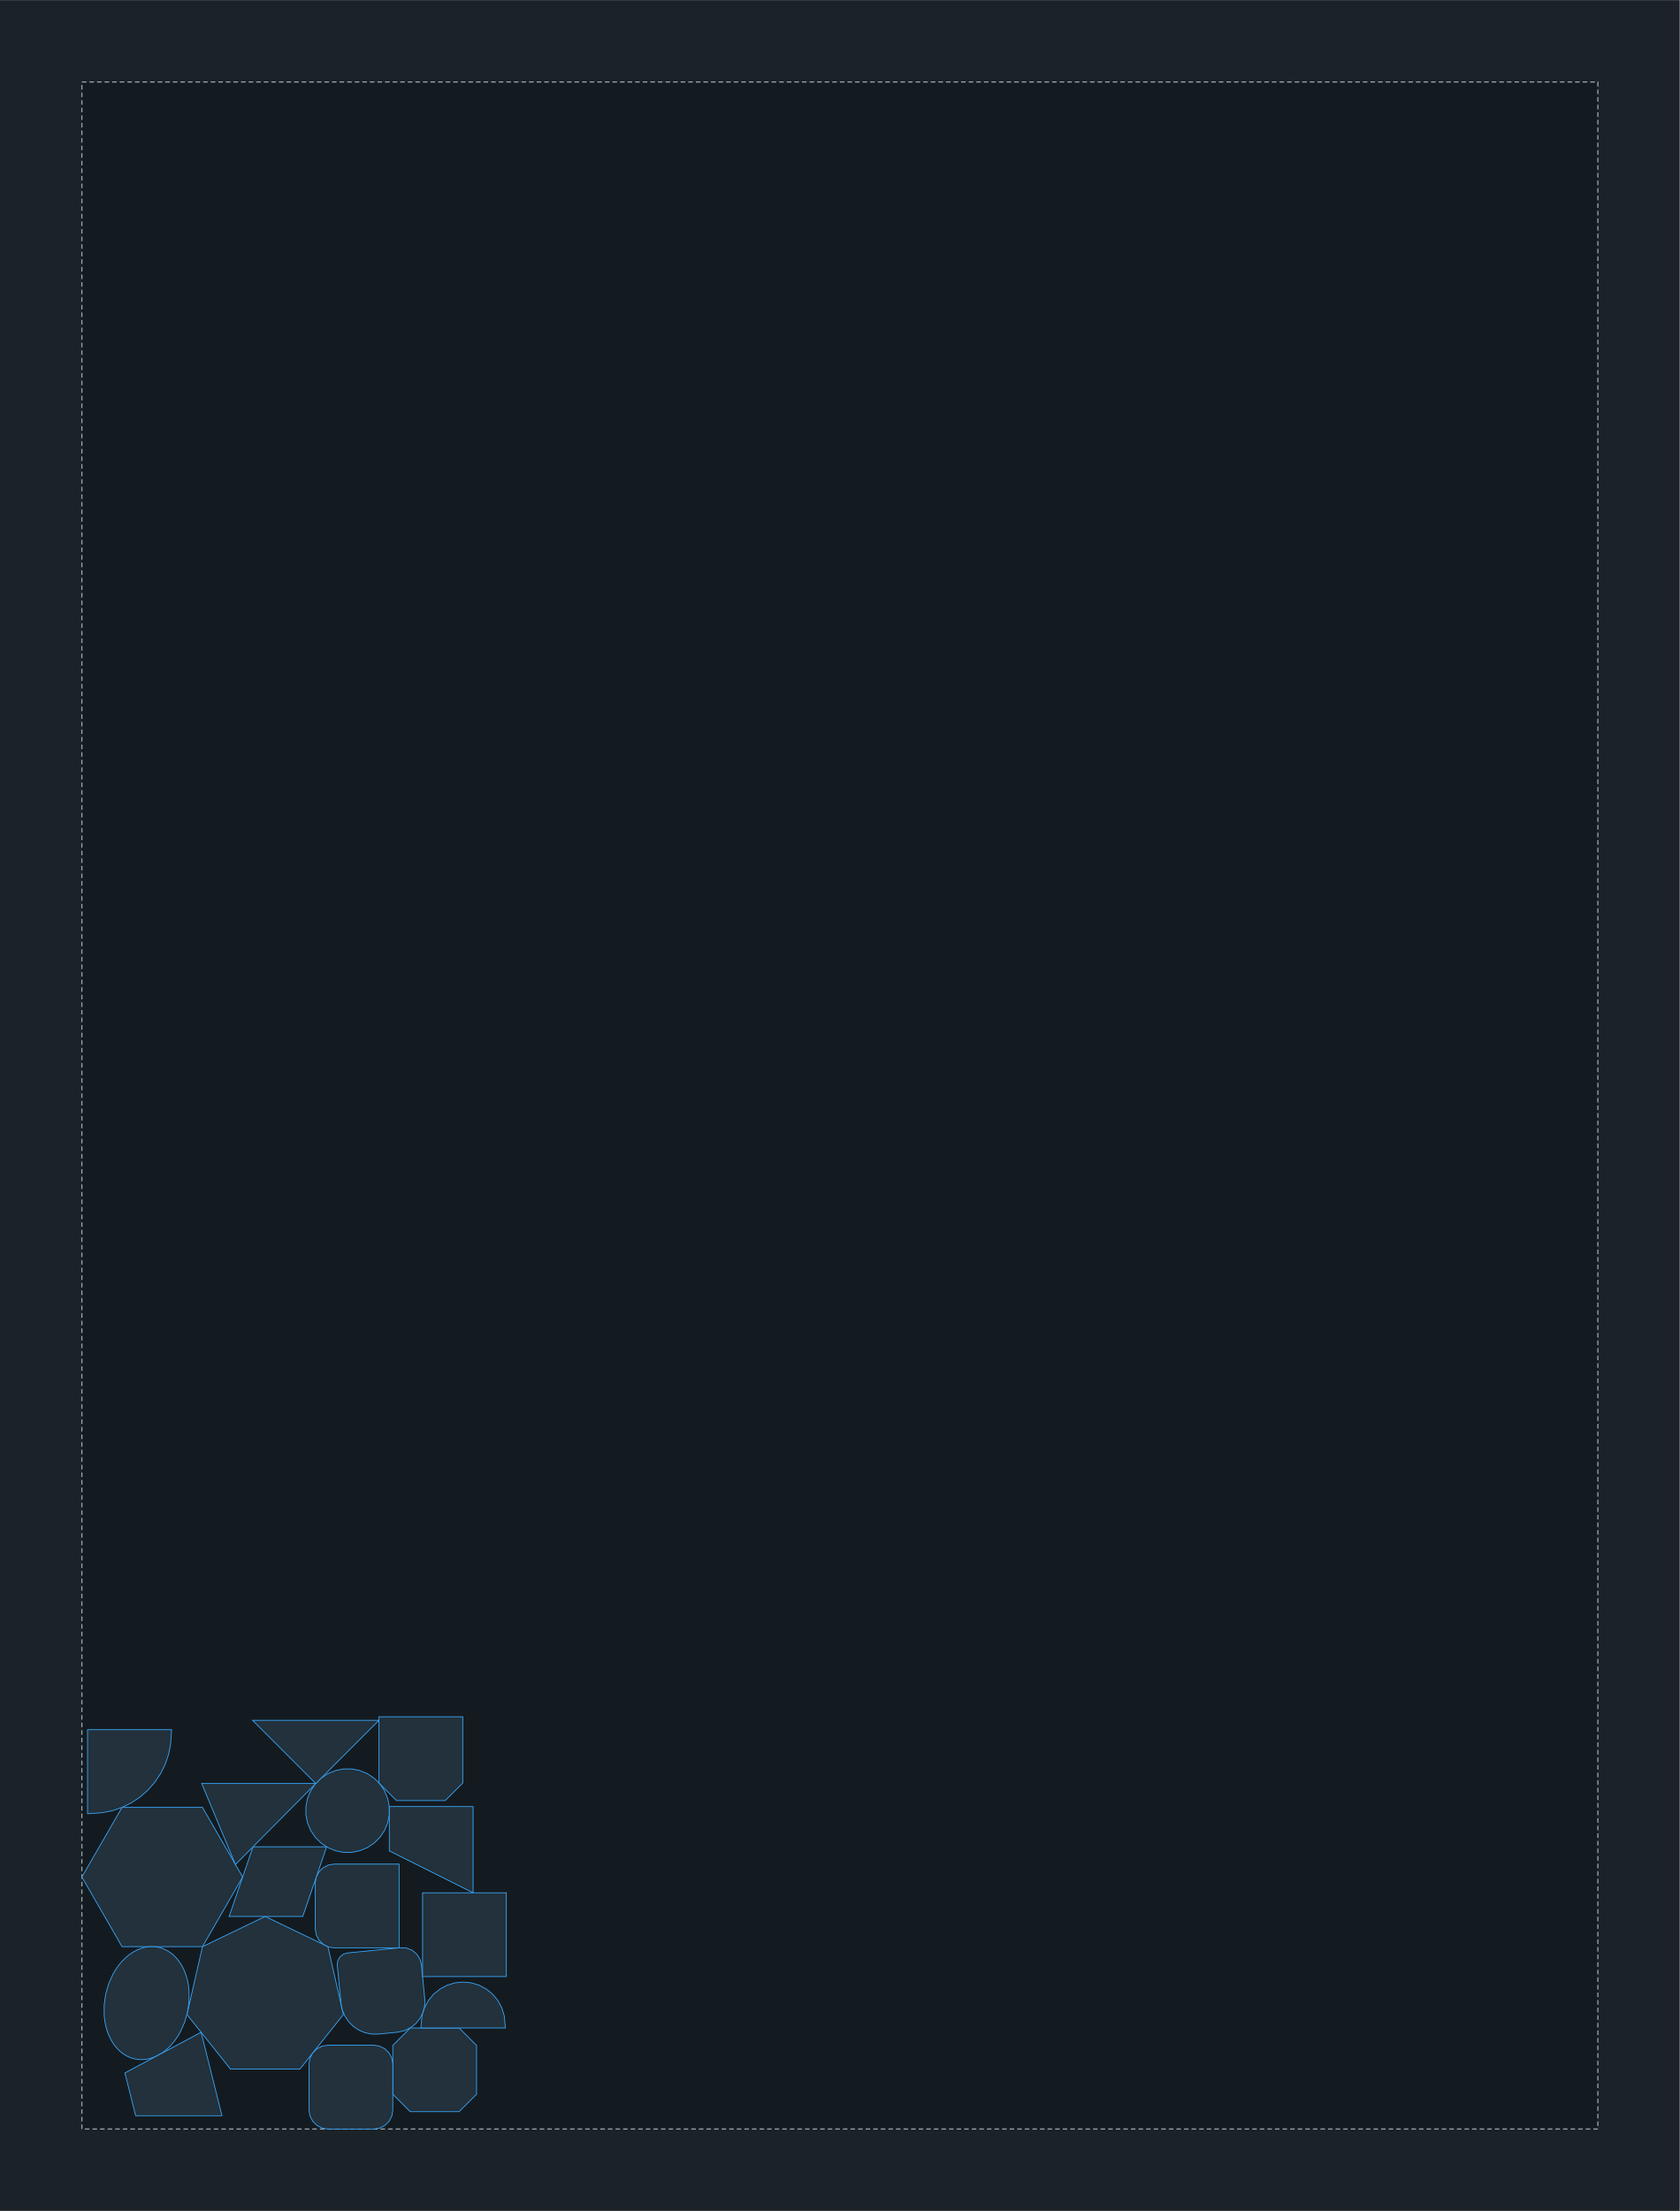
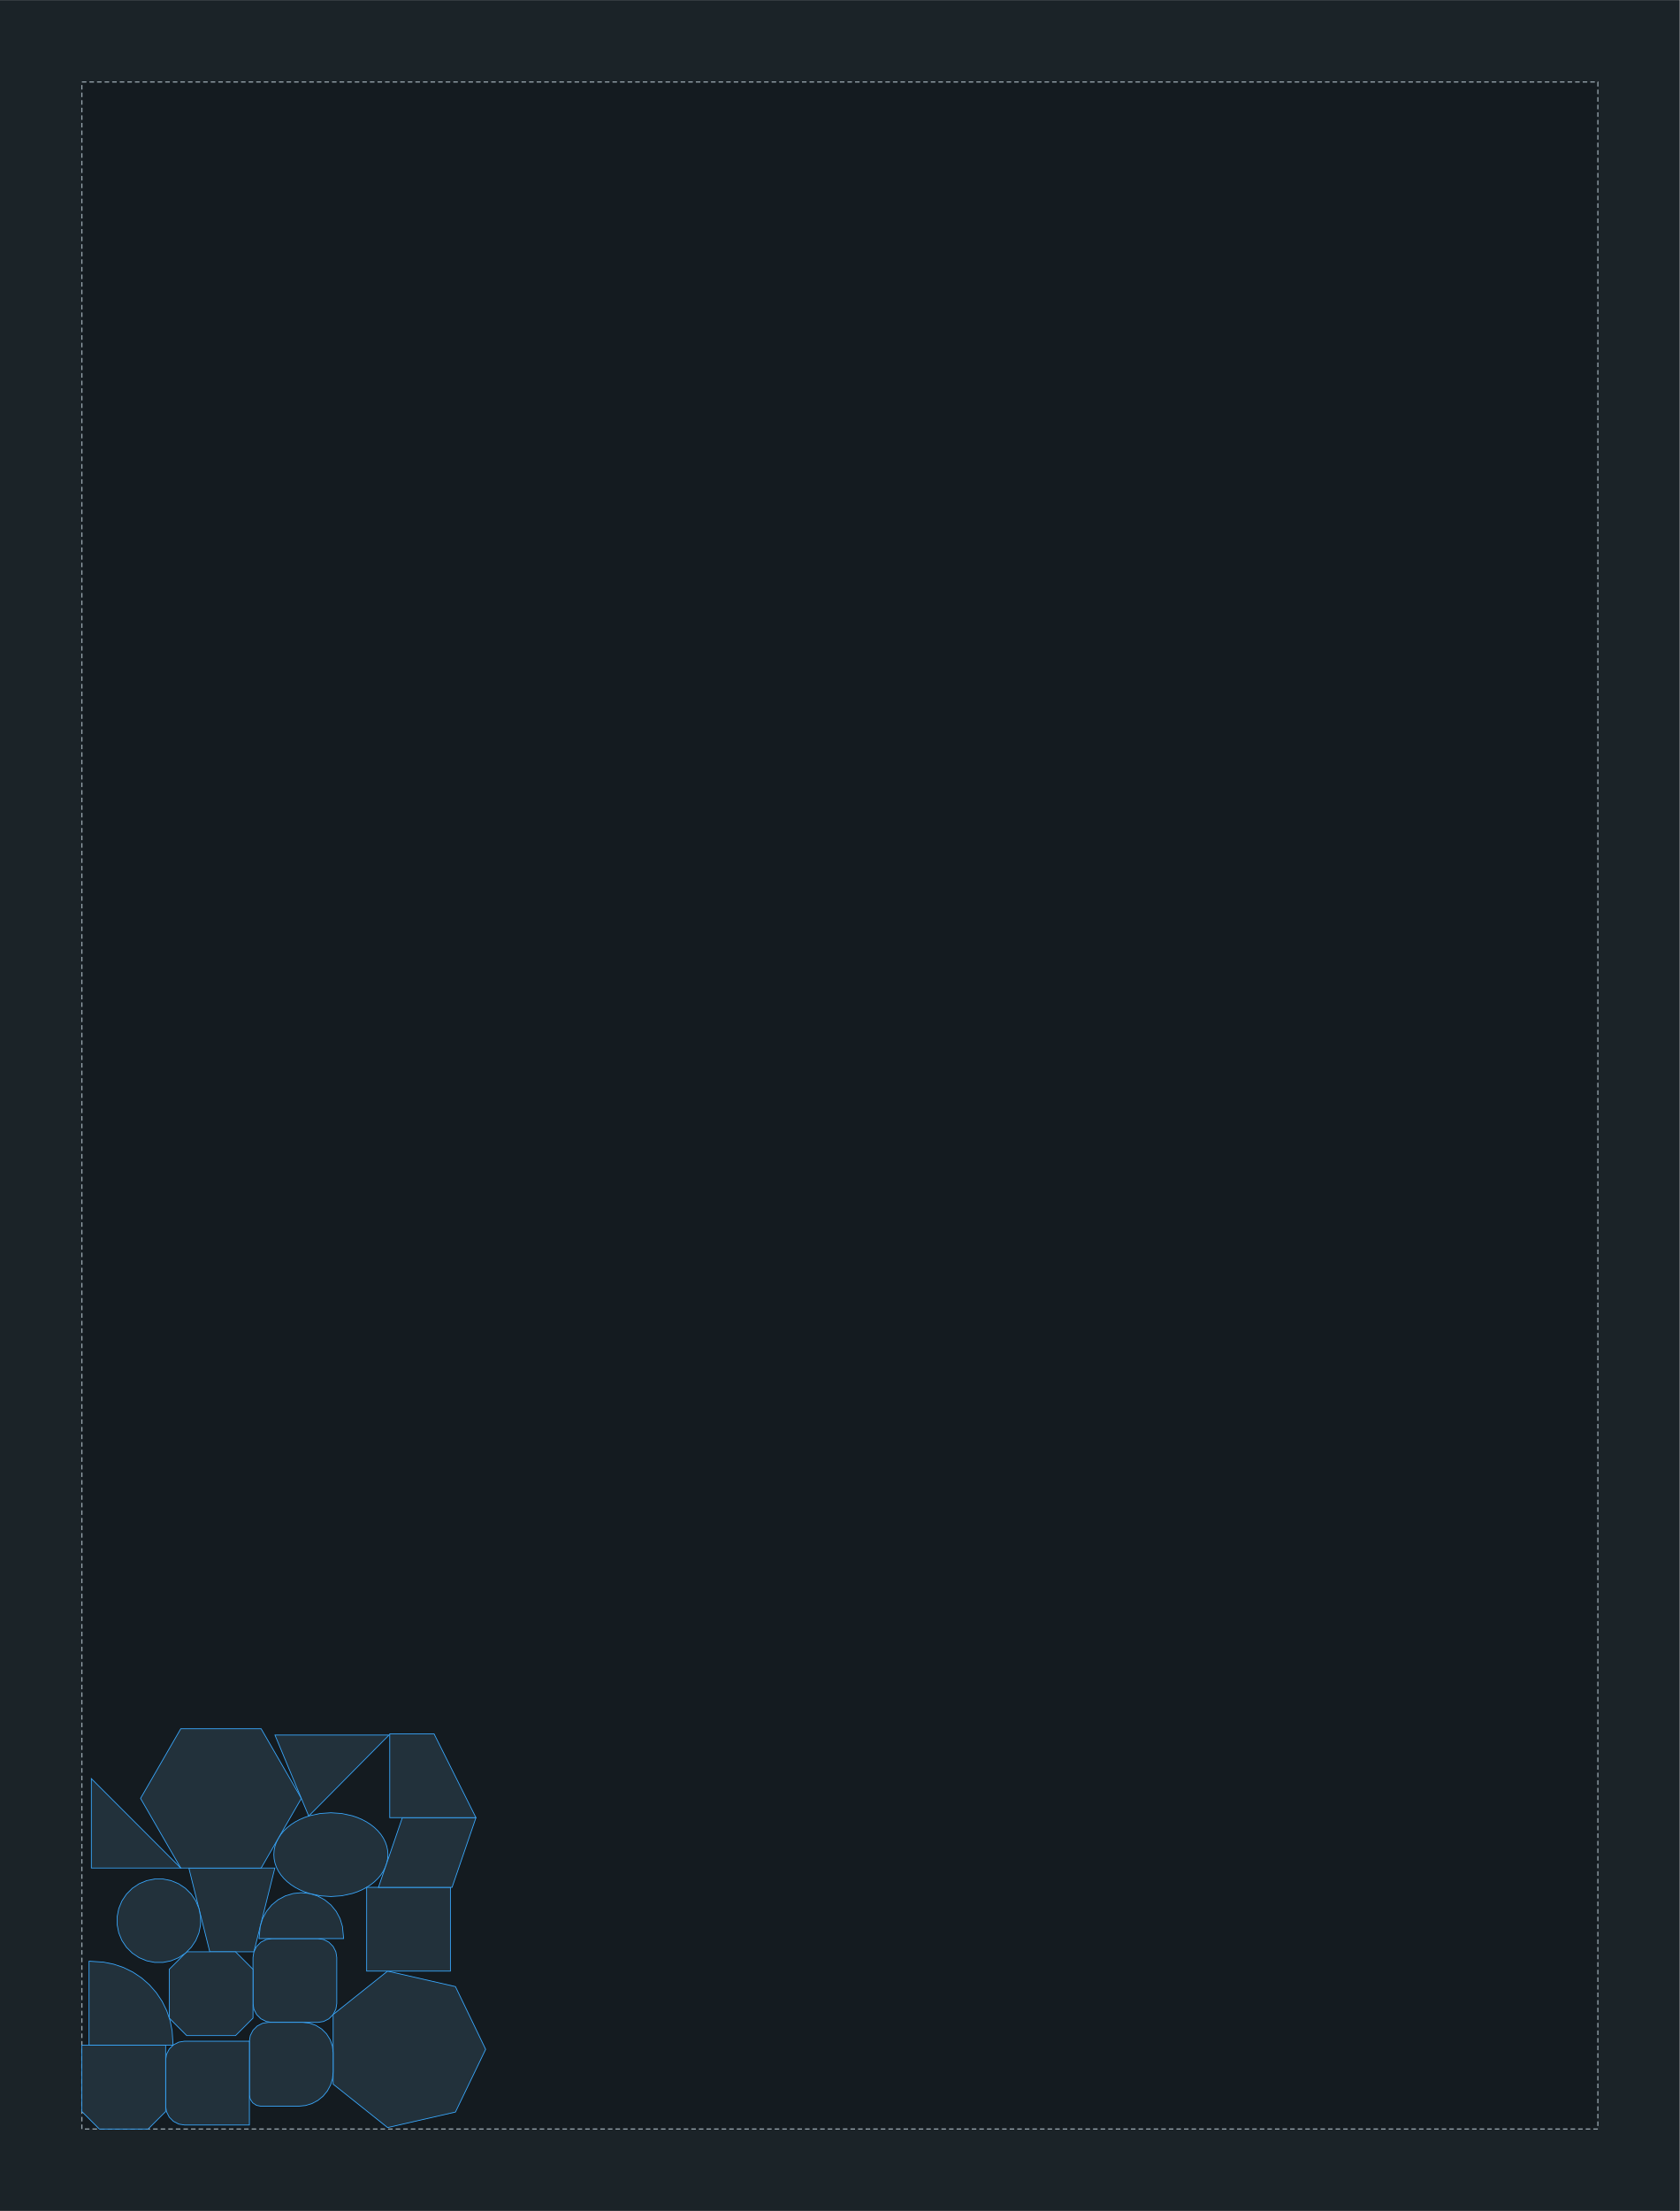
<svg xmlns="http://www.w3.org/2000/svg" viewBox="-108 -2808 2216 2916" width="1000" height="1316">
  <rect x="-108" y="-2808" width="2216" height="2916" fill="#1b2328" />
  <rect x="0" y="-2700" width="2000" height="2700" fill="#141b20" stroke="#9aa7b0" stroke-width="1.5" stroke-dasharray="6 4" />
  <g fill="#22313b" stroke="#39a9ff" stroke-width="1">
-     <polygon points="159.095,-240.526 53.031,-240.526 0,-332.381 53.032,-424.235 159.097,-424.235 212.128,-332.38" />
-     <polygon points="345.011,-150.994 324.577,-240.527 241.836,-280.372 159.095,-240.526 138.66,-150.993 195.919,-79.194 287.754,-79.194" />
-     <polygon points="100.732,-239.761 106.154,-238.241 111.35,-235.985 116.255,-233.032 120.819,-229.422 124.997,-225.207 128.756,-220.441 132.071,-215.176 134.916,-209.468 137.28,-203.374 139.143,-196.947 140.499,-190.25 141.351,-183.244 141.472,-169.136 139.535,-154.831 135.615,-140.938 129.885,-128.045 126.313,-121.958 122.403,-116.355 118.135,-111.201 113.539,-106.553 108.656,-102.45 103.519,-98.941 98.172,-96.066 92.661,-93.864 87.037,-92.37 81.362,-91.615 75.697,-91.615 70.118,-92.379 64.696,-93.9 59.5,-96.156 54.595,-99.109 50.031,-102.719 45.853,-106.933 42.094,-111.7 38.779,-116.965 35.934,-122.673 33.57,-128.767 31.707,-135.194 30.352,-141.891 29.5,-148.896 29.378,-163.005 31.315,-177.31 35.236,-191.203 40.965,-204.096 44.537,-210.183 48.447,-215.786 52.716,-220.939 57.311,-225.588 62.194,-229.691 67.332,-233.2 72.678,-236.075 78.189,-238.277 83.813,-239.77 89.489,-240.526 95.153,-240.526" />
-     <polygon points="322.925,-372.249 291.424,-280.372 194.296,-280.372 225.798,-372.249" />
-     <polygon points="202.61,-348.867 158.088,-455.719 308.571,-455.719" />
-     <polygon points="356.002,-364.918 366.631,-367.032 376.642,-371.178 385.652,-377.199 393.314,-384.86 399.334,-393.87 403.482,-403.881 405.596,-414.509 405.596,-425.346 403.482,-435.975 399.336,-445.986 393.315,-454.996 385.653,-462.658 376.644,-468.678 366.633,-472.826 356.005,-474.94 345.168,-474.94 334.539,-472.826 324.528,-468.68 315.518,-462.659 307.856,-454.997 301.836,-445.988 297.688,-435.976 295.574,-425.349 295.574,-414.512 297.688,-403.883 301.834,-393.872 307.855,-384.862 315.517,-377.2 324.526,-371.18 334.537,-367.032 345.165,-364.918" />
-     <polygon points="418.461,-238.941 418.461,-349.445 332.796,-349.445 325.386,-348.271 318.328,-344.675 312.727,-339.074 309.131,-332.016 307.957,-324.606 307.957,-263.78 309.131,-256.37 312.727,-249.312 318.328,-243.711 325.386,-240.115 332.796,-238.941" />
-     <polygon points="391.12,-125.208 416.55,-127.714 425.081,-129.536 433.263,-133.335 440.394,-138.861 446.117,-145.835 450.145,-153.907 452.274,-162.673 452.396,-171.396 447.915,-216.884 446.02,-224.143 441.749,-230.814 435.626,-235.839 428.249,-238.726 420.76,-239.167 350.171,-232.212 344.943,-230.626 340.312,-226.825 337.488,-221.541 336.952,-216.103 341.931,-165.573 343.613,-157.121 347.009,-148.923 351.941,-141.542 358.217,-135.266 365.597,-130.335 373.799,-126.939 382.503,-125.208" />
-     <polygon points="7.498,-526.738 7.498,-415.878 26.49,-417.124 39.994,-419.809 53.032,-424.235 65.382,-430.325 76.83,-437.975 87.183,-447.053 96.261,-457.406 103.911,-468.854 110.001,-481.204 114.427,-494.242 117.112,-507.746 118.358,-526.738" />
-     <polygon points="308.574,-455.716 225.184,-539.106 391.964,-539.106" />
-     <polygon points="502.469,-543.774 391.965,-543.774 391.965,-456.347 415.042,-433.27 479.392,-433.27 502.469,-456.347" />
-     <polygon points="497.613,-133.335 433.263,-133.335 410.186,-110.258 410.186,-45.908 433.263,-22.831 497.613,-22.831 520.69,-45.908 520.69,-110.258" />
-     <polygon points="516.1,-311.596 516.1,-425.346 405.596,-425.346 405.596,-366.848" />
-     <polygon points="184.827,-17.539 157.31,-127.606 56.806,-74.003 70.922,-17.539" />
-     <polygon points="324.521,0 385.347,0 392.757,-1.174 399.815,-4.77 405.416,-10.371 409.012,-17.429 410.186,-24.839 410.186,-85.665 409.012,-93.075 405.416,-100.133 399.815,-105.734 392.757,-109.33 385.347,-110.504 324.521,-110.504 317.111,-109.33 310.053,-105.734 304.452,-100.133 300.856,-93.075 299.682,-85.665 299.682,-24.839 300.856,-17.429 304.452,-10.371 310.053,-4.77 317.111,-1.174" />
-     <polygon points="449.471,-201.091 559.975,-201.091 559.975,-311.595 449.471,-311.595" />
-     <polygon points="447.19,-133.335 558.78,-133.335 557.2,-149.372 554.055,-159.741 548.946,-169.298 542.072,-177.674 533.696,-184.548 524.139,-189.657 513.77,-192.802 502.985,-193.864 492.2,-192.802 481.831,-189.657 472.274,-184.548 463.898,-177.674 457.024,-169.298 451.915,-159.741 448.77,-149.372" />
+     <polygon points="250.618,-140.66 311.444,-140.66 318.854,-141.834 325.912,-145.43 331.513,-151.031 335.109,-158.089 336.283,-165.499 336.283,-226.325 335.109,-233.735 331.513,-240.793 325.912,-246.394 318.854,-249.99 311.444,-251.164 250.618,-251.164 243.208,-249.99 236.15,-246.394 230.549,-240.793 226.953,-233.735 225.779,-226.325 225.779,-165.499 226.953,-158.089 230.549,-151.031 236.15,-145.43 243.208,-141.834" />
+     <polygon points="254.579,-344.239 141.125,-344.239 168.751,-233.735 226.953,-233.735" />
+     <polygon points="202.702,-233.735 138.352,-233.735 115.275,-210.658 115.275,-146.308 138.352,-123.231 202.702,-123.231 225.779,-146.308 225.779,-210.658" />
+     <polygon points="233.74,-251.164 345.33,-251.164 343.75,-267.201 340.605,-277.57 335.496,-287.127 328.622,-295.503 320.246,-302.377 310.689,-307.486 300.32,-310.631 289.535,-311.693 278.75,-310.631 268.381,-307.486 258.824,-302.377 250.448,-295.503 243.574,-287.127 238.465,-277.57 235.32,-267.201" />
+     <polygon points="403.774,-361.895 403.388,-367.513 402.236,-373.059 400.342,-378.462 397.736,-383.665 394.459,-388.613 390.557,-393.263 386.076,-397.579 381.066,-401.526 375.58,-405.08 369.666,-408.211 363.385,-410.9 356.699,-413.159 342.91,-416.147 328.51,-417.16 314.11,-416.147 300.321,-413.159 293.635,-410.9 287.354,-408.211 281.44,-405.08 275.954,-401.526 270.944,-397.579 266.463,-393.263 262.561,-388.613 259.284,-383.665 256.678,-378.462 254.784,-373.059 253.632,-367.513 253.246,-361.895 253.632,-356.277 254.784,-350.731 256.678,-345.328 259.284,-340.125 262.561,-335.177 266.463,-330.527 270.944,-326.211 275.954,-322.264 281.44,-318.71 287.354,-315.579 293.635,-312.89 300.321,-310.631 314.11,-307.643 328.51,-306.63 342.91,-307.643 356.699,-310.631 363.385,-312.89 369.666,-315.579 375.58,-318.71 381.066,-322.264 386.076,-326.211 390.557,-330.527 394.459,-335.177 397.736,-340.125 400.342,-345.328 402.236,-350.731 403.388,-356.277" />
+     <polygon points="532.691,-105.114 492.846,-187.855 403.313,-208.29 331.513,-151.031 331.513,-59.196 403.313,-1.938 492.846,-22.373" />
+     <polygon points="331.513,-75.15 331.513,-100.703 330.536,-109.372 327.557,-117.887 322.757,-125.525 316.378,-131.904 308.74,-136.704 300.225,-139.683 291.556,-140.66 245.848,-140.66 238.438,-139.486 231.38,-135.89 225.779,-130.289 222.183,-123.231 221.009,-115.821 221.009,-44.891 222.075,-39.532 225.404,-34.551 230.385,-31.222 235.744,-30.156 286.519,-30.156 295.095,-31.001 303.587,-33.577 311.416,-37.761 318.277,-43.392 323.908,-50.253 328.092,-58.082 330.668,-66.574" />
+     <polygon points="375.71,-208.29 486.214,-208.29 486.214,-318.794 375.71,-318.794" />
+     <polygon points="221.009,-5.317 221.009,-115.821 135.344,-115.821 127.934,-114.647 120.876,-111.051 115.275,-105.45 111.679,-98.392 110.505,-90.982 110.505,-30.156 111.679,-22.746 115.275,-15.688 120.876,-10.087 127.934,-6.491 135.344,-5.317" />
+     <polygon points="519.915,-410.671 488.414,-318.794 391.286,-318.794 422.788,-410.671" />
+     <polygon points="236.521,-344.239 289.553,-436.093 236.522,-527.947 130.458,-527.948 77.425,-436.094 130.456,-344.239" />
+     <polygon points="519.915,-410.671 406.165,-410.671 406.165,-521.175 464.663,-521.175" />
+     <polygon points="299.259,-412.801 254.737,-519.653 405.22,-519.653" />
+     <polygon points="107.001,-219.754 117.63,-221.868 127.641,-226.014 136.651,-232.035 144.313,-239.696 150.333,-248.706 154.481,-258.717 156.595,-269.345 156.595,-280.182 154.481,-290.811 150.335,-300.822 144.314,-309.832 136.652,-317.494 127.643,-323.514 117.632,-327.662 107.004,-329.776 96.167,-329.776 85.538,-327.662 75.527,-323.516 66.517,-317.495 58.855,-309.833 52.835,-300.824 48.687,-290.812 46.573,-280.185 46.573,-269.348 48.687,-258.719 52.833,-248.708 58.854,-239.698 66.516,-232.036 75.525,-226.016 85.536,-221.868 96.164,-219.754" />
+     <polygon points="9.468,-110.504 120.328,-110.504 119.082,-129.496 116.397,-143 111.971,-156.038 105.881,-168.388 98.231,-179.836 89.153,-190.189 78.8,-199.267 67.352,-206.917 55.002,-213.007 41.964,-217.433 28.46,-220.118 9.468,-221.364" />
+     <polygon points="110.504,-110.504 0,-110.504 0,-23.077 23.077,0 87.427,0 110.504,-23.077" />
+     <polygon points="12.525,-344.239 130.456,-344.239 12.525,-462.17" />
  </g>
</svg>
